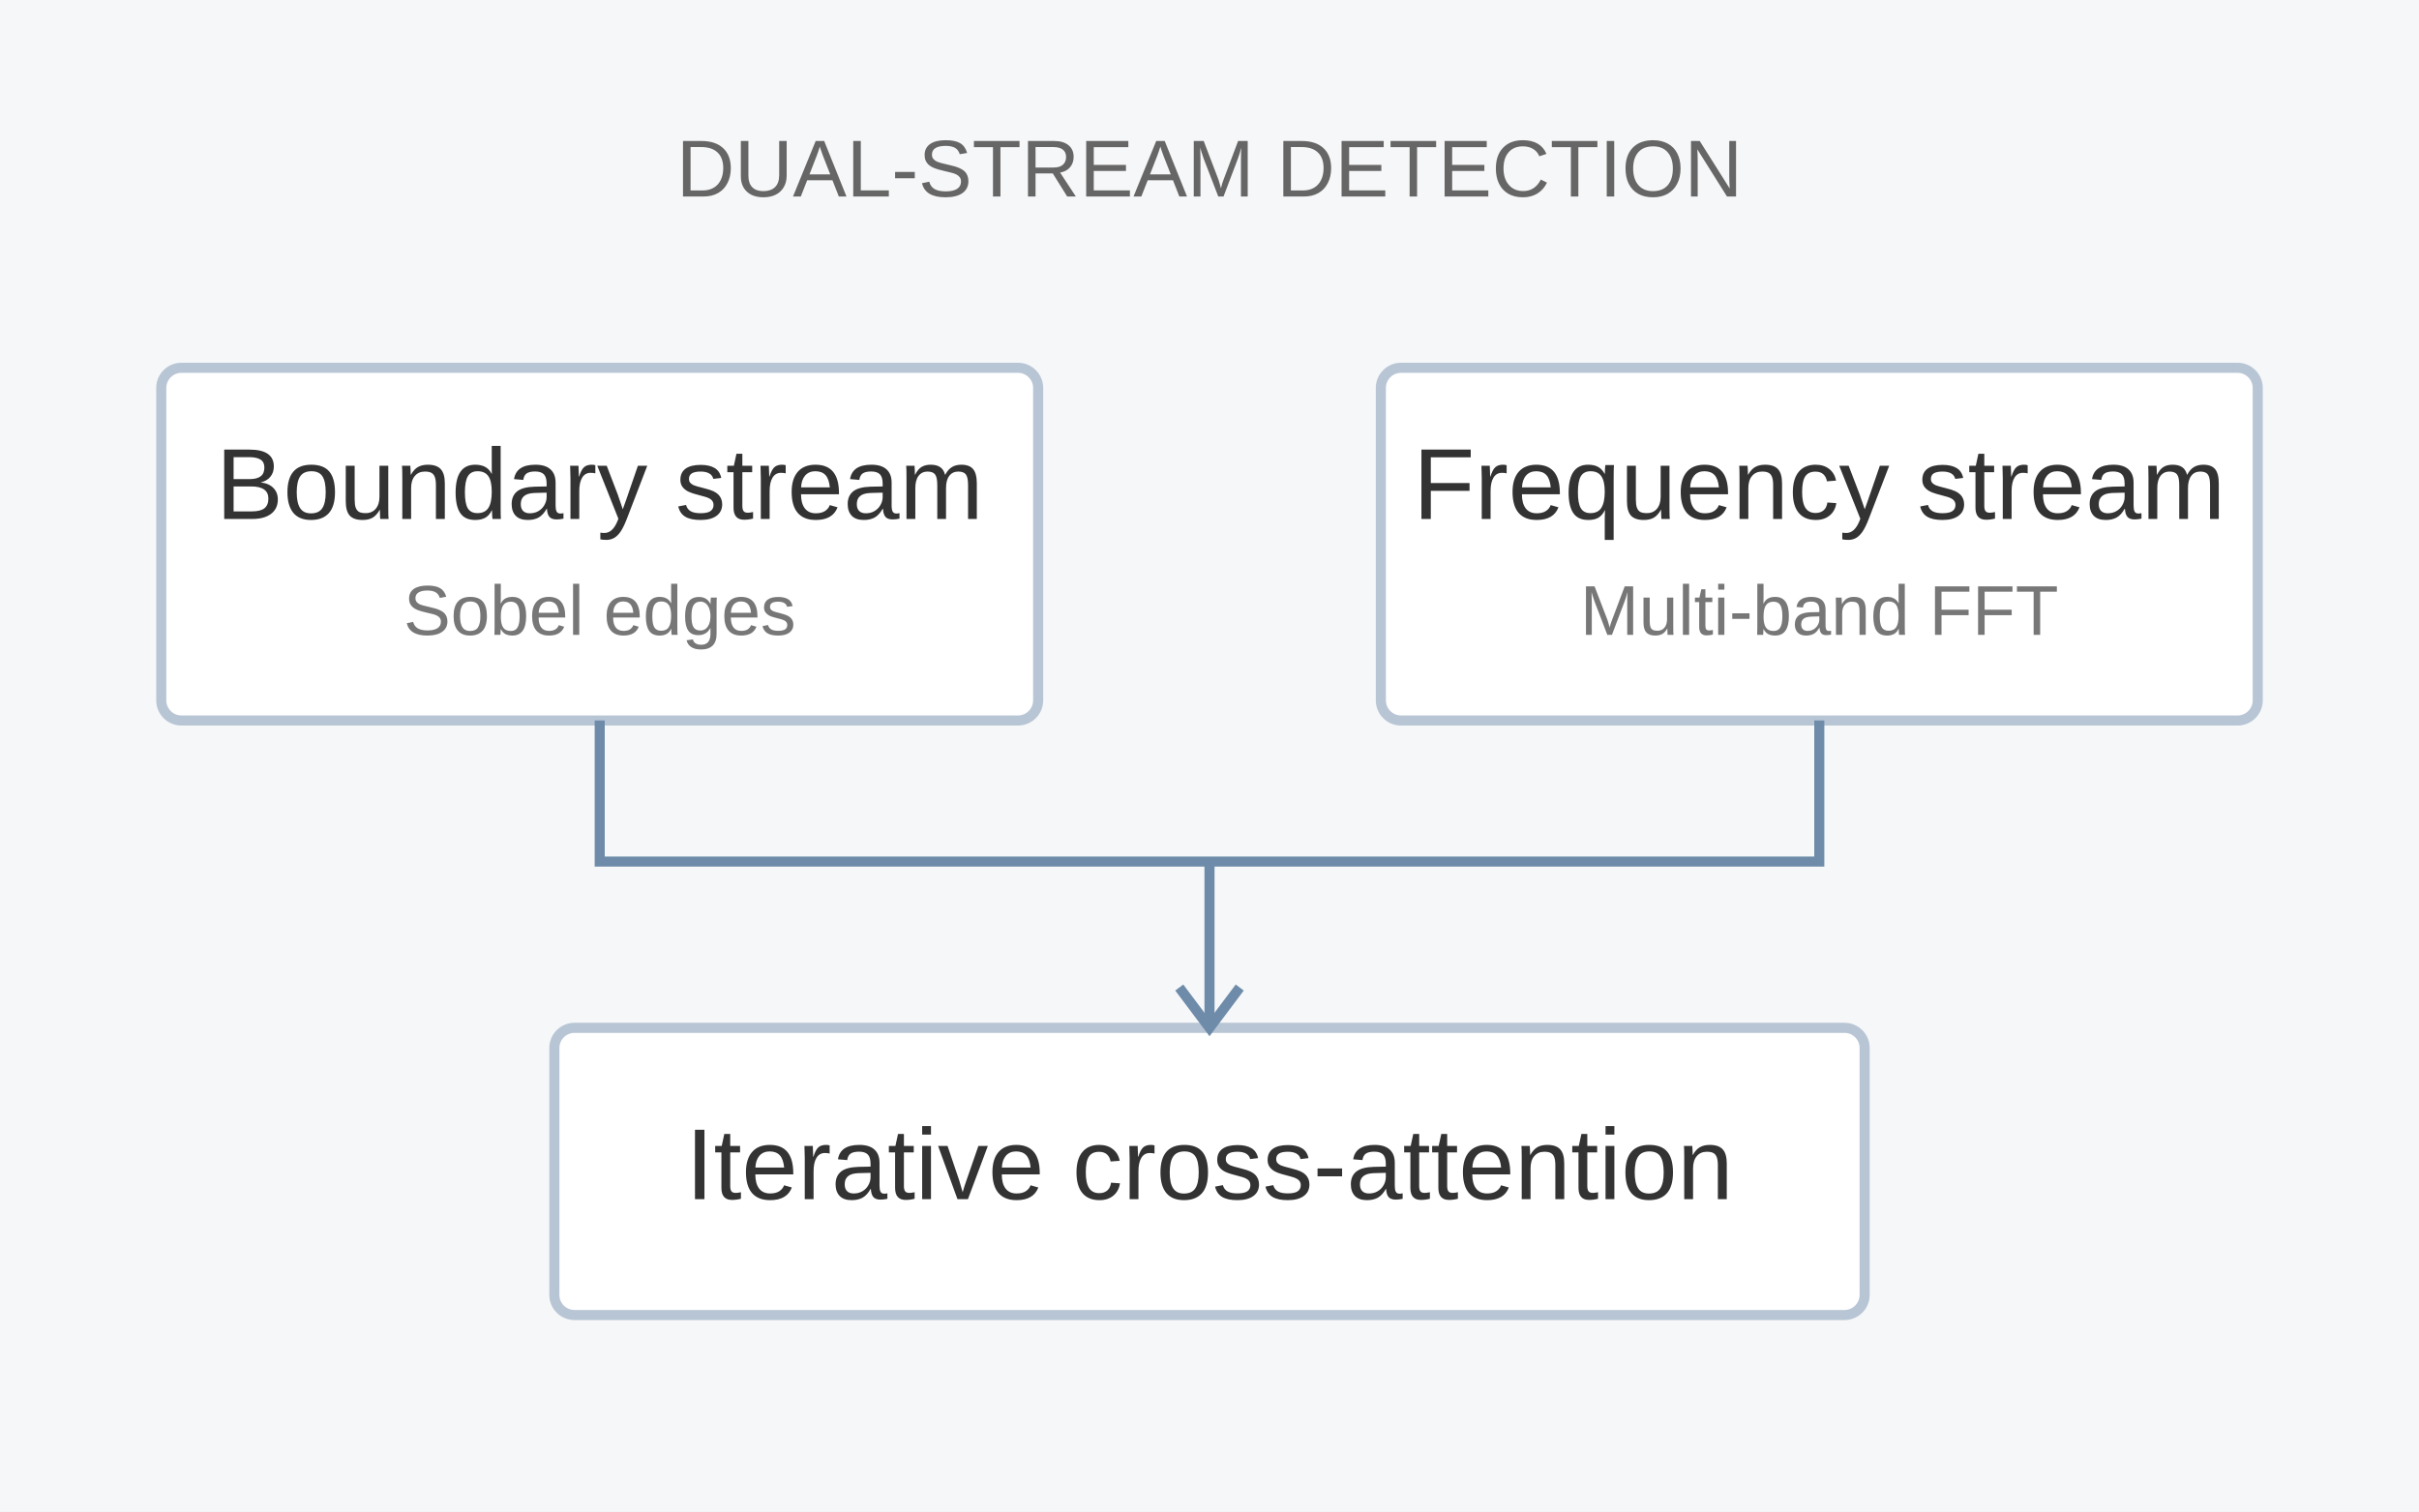
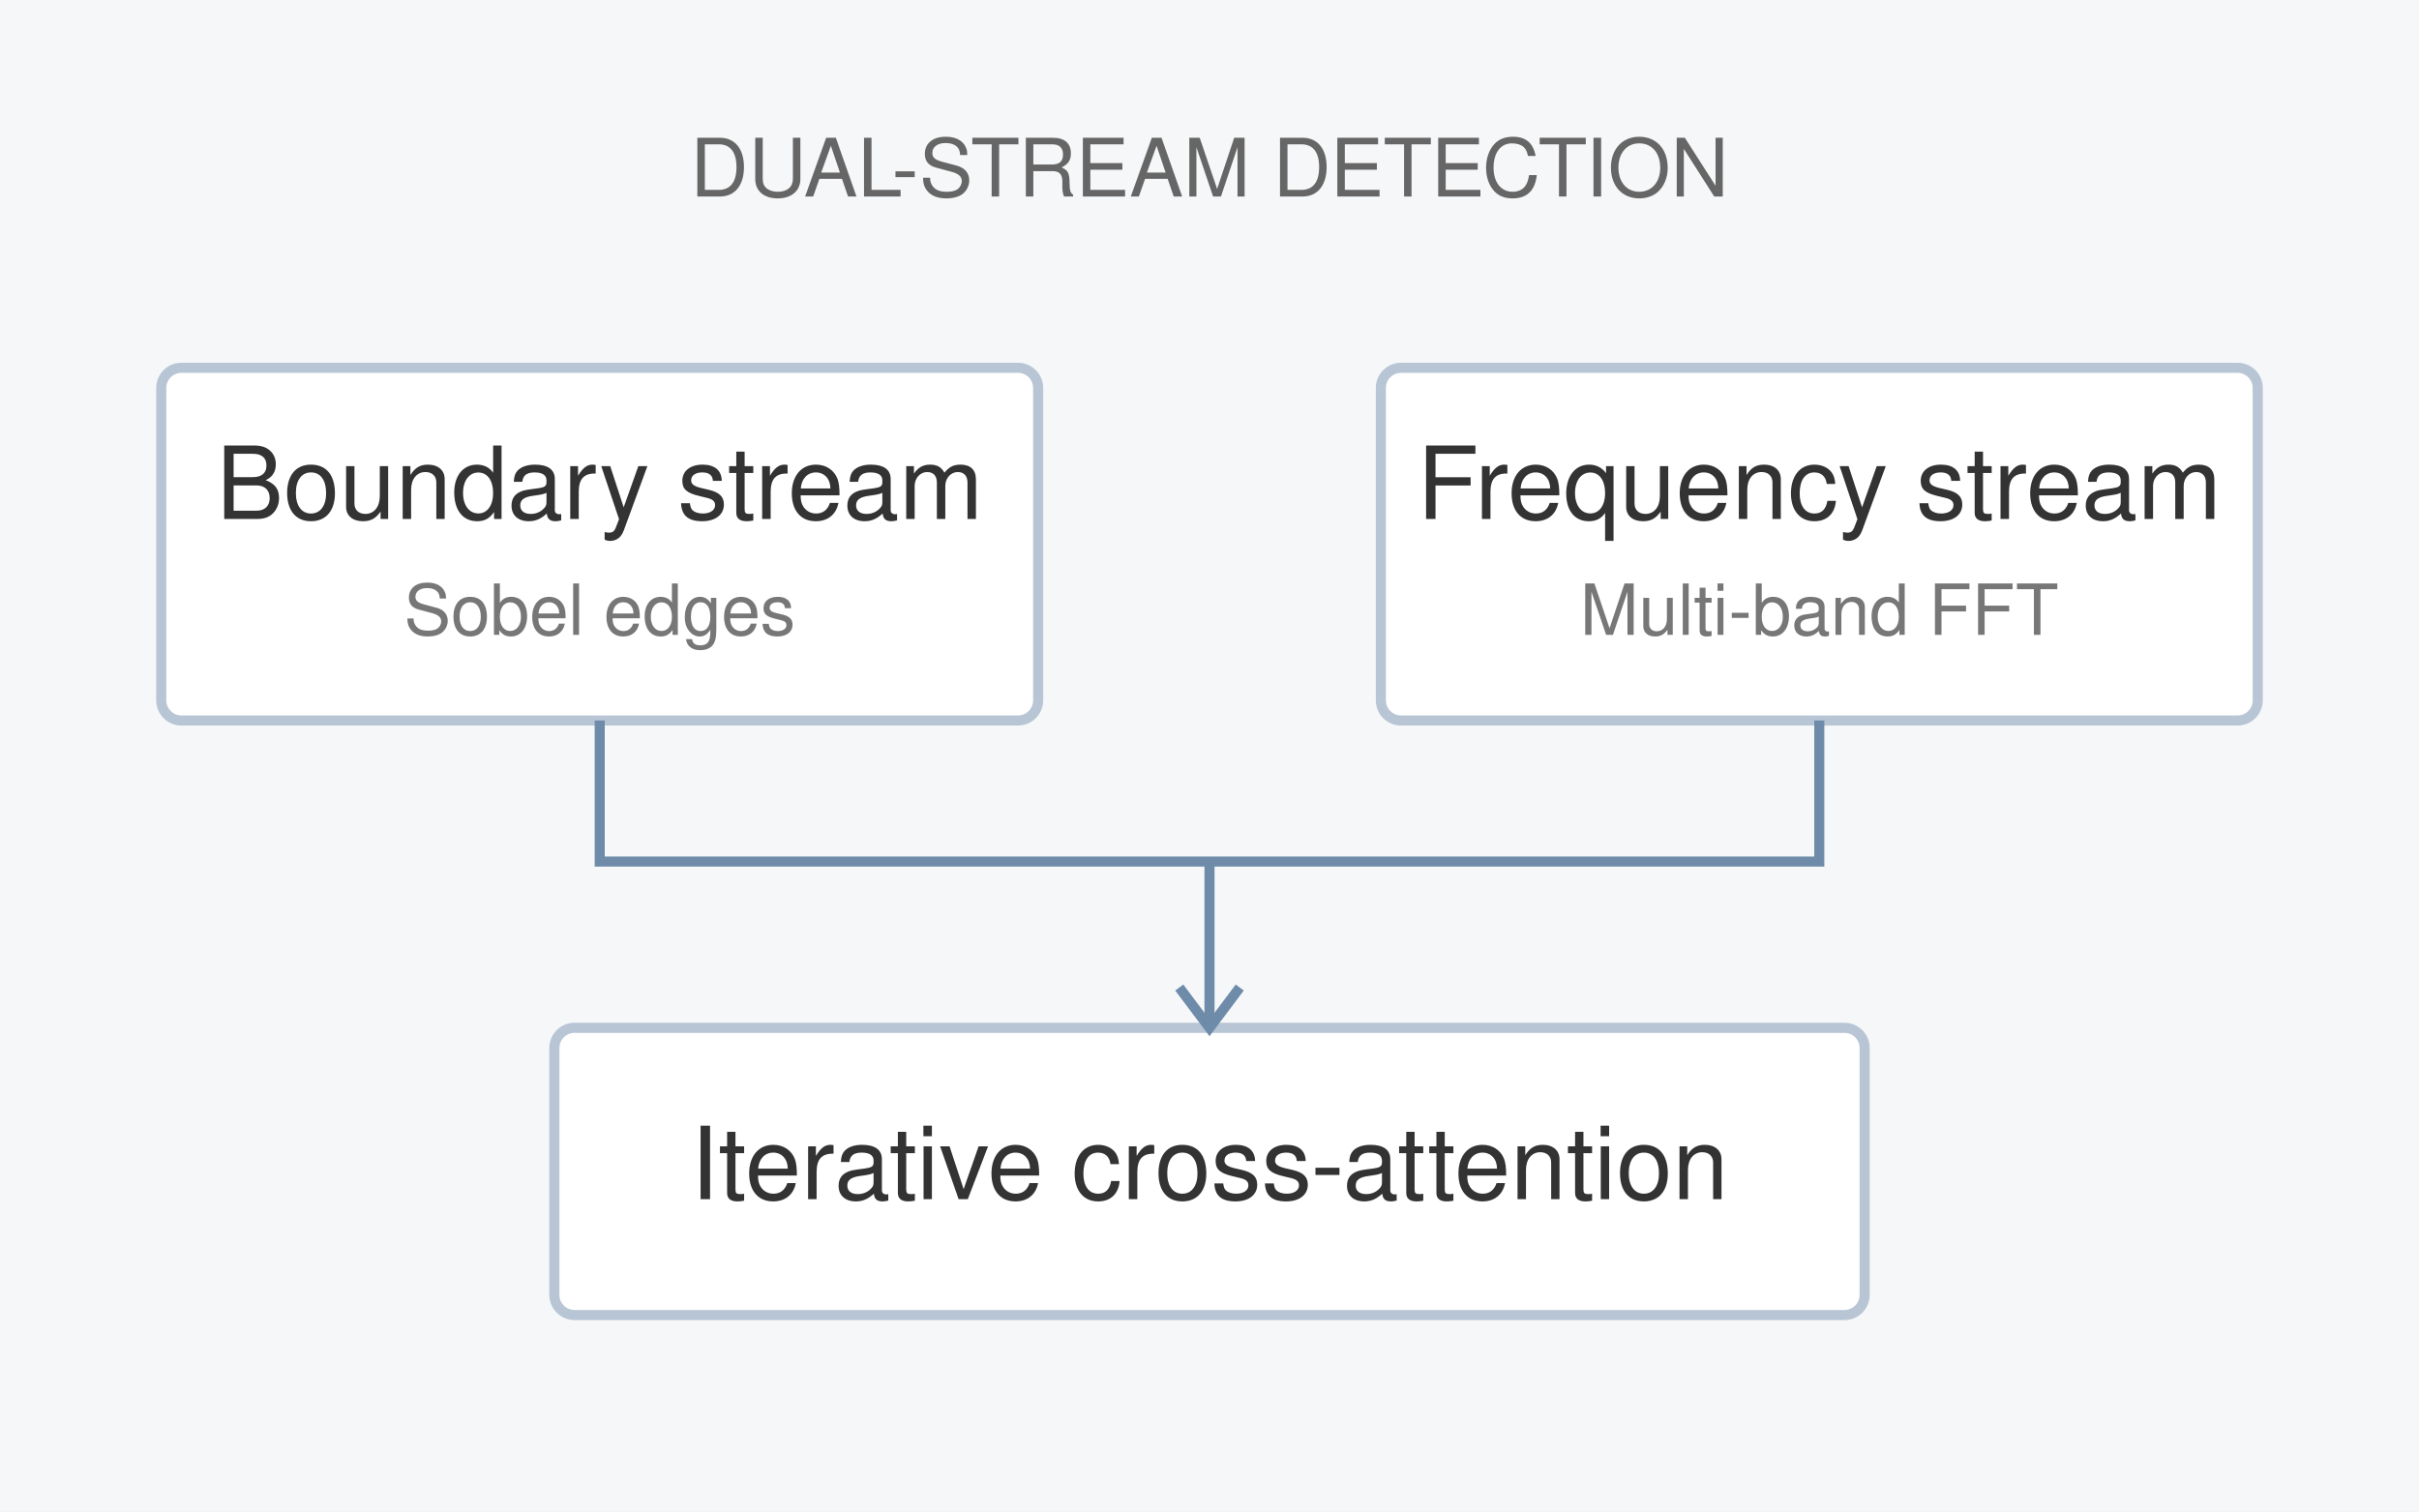
<svg xmlns="http://www.w3.org/2000/svg" width="480" height="300" viewBox="0 0 480 300">
  <rect width="480" height="300" fill="#f6f7f8" />
-   <g font-family="Arial, Helvetica, sans-serif" text-anchor="middle">
+   <g font-family="'Helvetica Neue', Helvetica, Arial, sans-serif" text-anchor="middle">
    <text x="240" y="39" font-size="16" fill="#666">DUAL-STREAM DETECTION</text>
    <g fill="#fff" stroke="#b7c5d5" stroke-width="2">
      <rect x="32" y="73" width="174" height="70" rx="4" />
      <rect x="274" y="73" width="174" height="70" rx="4" />
      <rect x="110" y="204" width="260" height="57" rx="4" />
    </g>
    <g fill="#333" font-size="20">
      <text x="119" y="103">Boundary stream</text>
      <text x="361" y="103">Frequency stream</text>
      <text x="240" y="238">Iterative cross-attention</text>
    </g>
    <g fill="#777" font-size="14">
      <text x="119" y="126">Sobel edges</text>
      <text x="361" y="126">Multi-band FFT</text>
    </g>
    <g stroke="#6e8caa" stroke-width="2" fill="none">
      <path d="M119 143v28h121v33M361 143v28H240" />
      <path d="m234 196 6 8 6-8" />
    </g>
  </g>
</svg>
